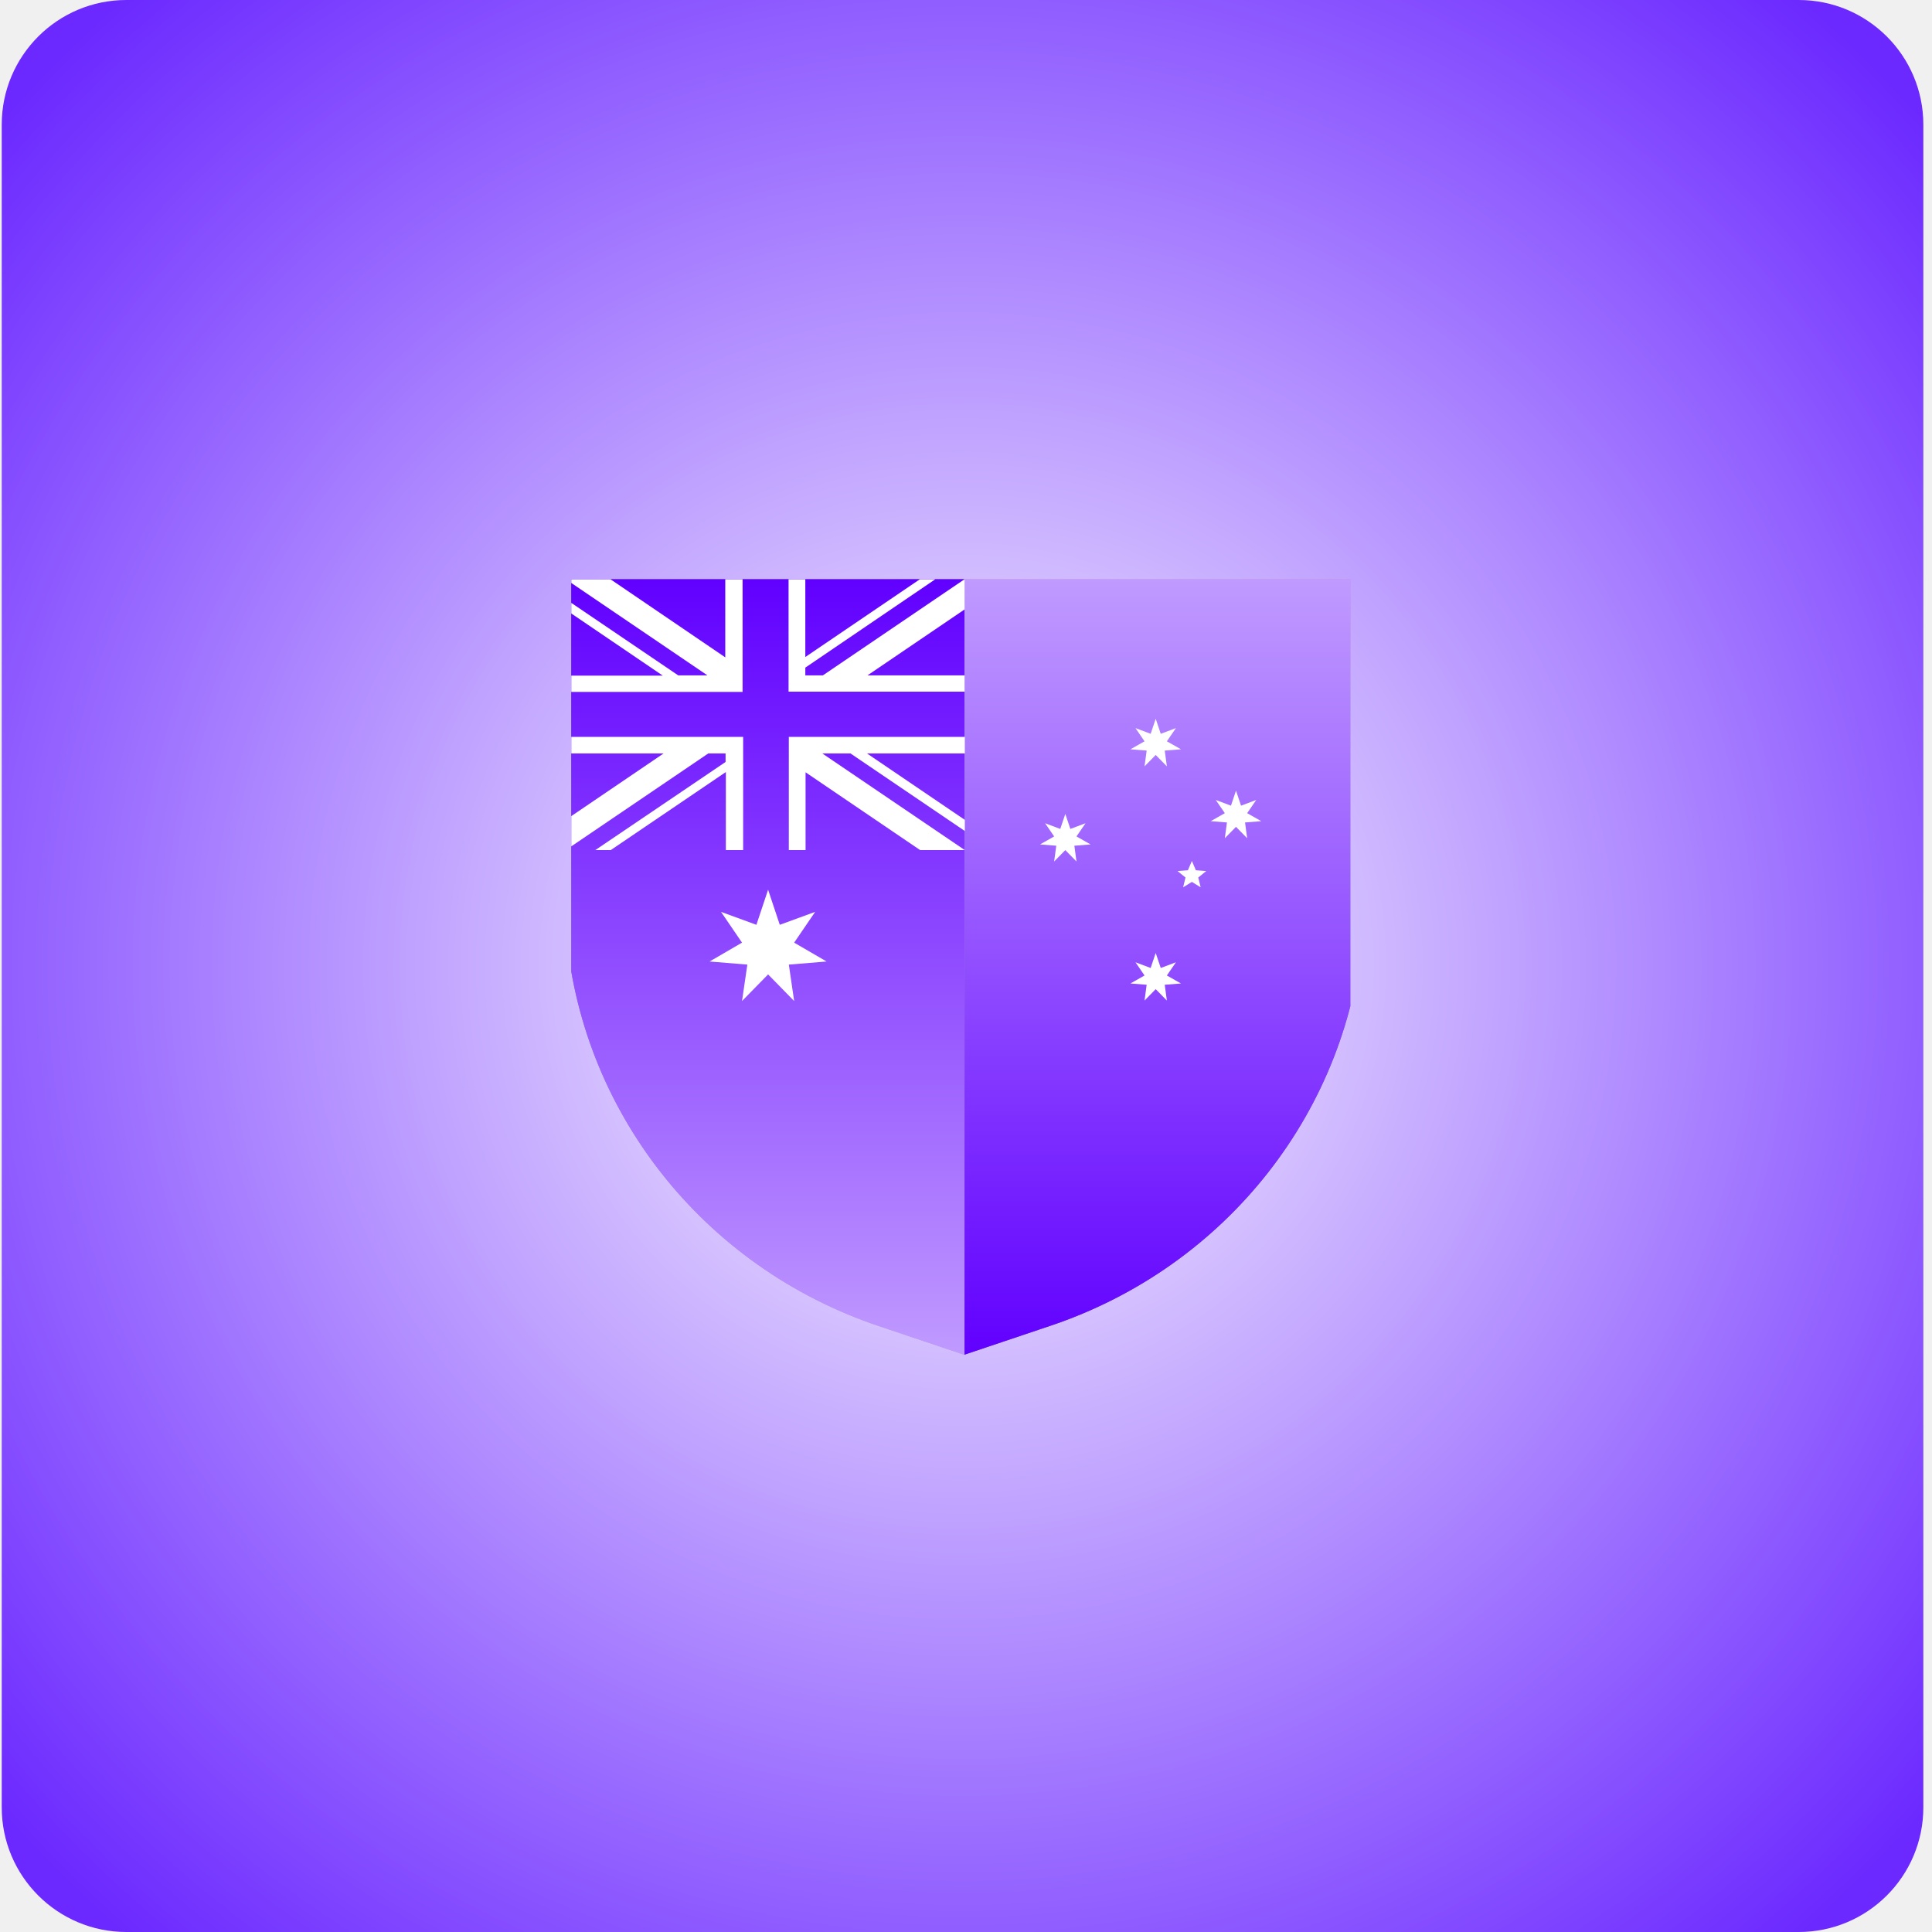
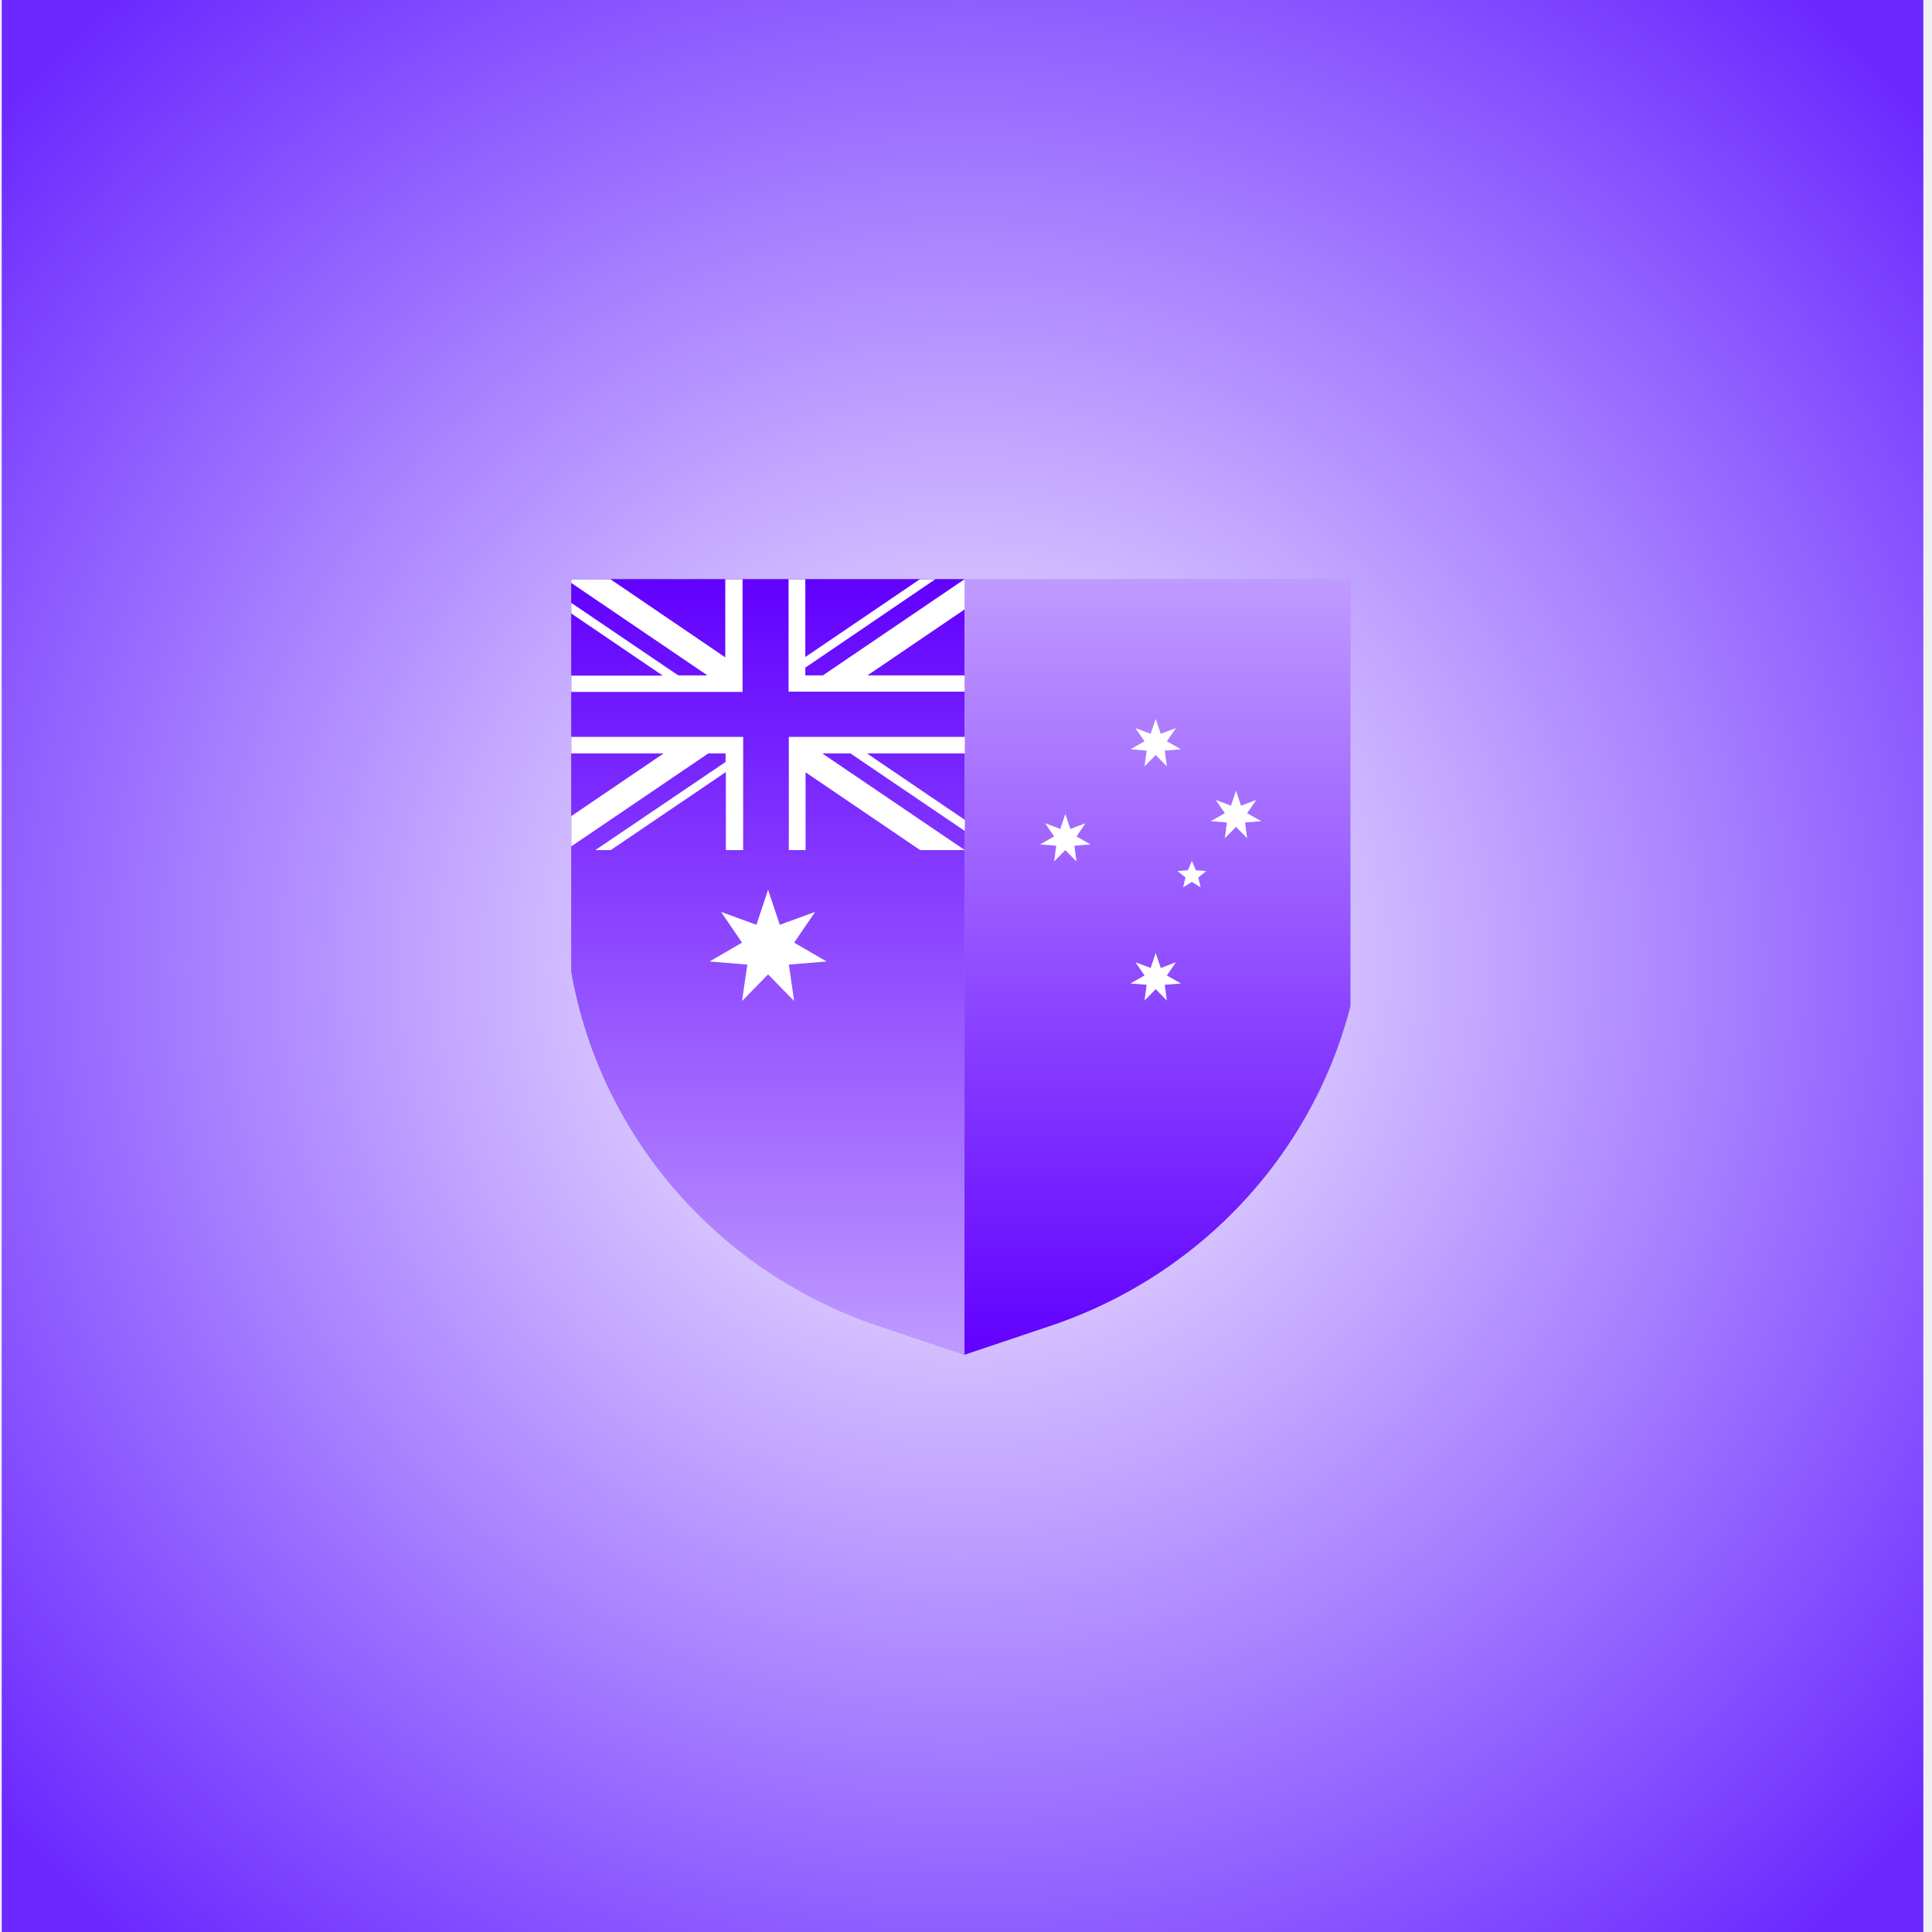
<svg xmlns="http://www.w3.org/2000/svg" width="372" height="372" viewBox="0 0 372 372" fill="none">
-   <rect x="0.333" width="370" height="372" rx="24" fill="url(#paint0_radial_151_866)" />
+   <rect x="0.333" width="370" height="372" fill="url(#paint0_radial_151_866)" />
  <g clip-path="url(#clip0_151_866)">
    <path d="M222.479 183.492L223.45 186.381L226.37 185.285L224.629 187.825L227.341 189.365L224.219 189.613L224.629 192.65L222.479 190.457L220.328 192.65L220.738 189.613L217.616 189.365L220.328 187.825L218.588 185.285L221.507 186.381L222.479 183.492Z" fill="white" />
    <path d="M222.479 138.401L223.45 141.29L226.37 140.194L224.629 142.734L227.341 144.275L224.219 144.523L224.629 147.558L222.479 145.366L220.328 147.558L220.738 144.523L217.616 144.275L220.328 142.734L218.588 140.194L221.507 141.29L222.479 138.401Z" fill="white" />
    <path d="M237.935 152.189L238.907 155.077L241.826 153.982L240.086 156.522L242.798 158.062L239.676 158.31L240.086 161.346L237.935 159.154L235.785 161.346L236.195 158.31L233.073 158.062L235.785 156.522L234.044 153.982L236.964 155.077L237.935 152.189Z" fill="white" />
    <path d="M229.44 165.774L230.209 167.567L232.204 167.718L230.667 168.961L231.129 170.85L229.44 169.805L227.752 170.85L228.214 168.961L226.676 167.718L228.672 167.567L229.44 165.774Z" fill="white" />
    <path d="M147.328 111.528H108.936V178.463C111.497 213.649 135.249 243.957 169.292 255.352L185.724 260.876V111.528H147.332H147.328Z" fill="url(#paint1_linear_151_866)" />
    <path d="M147.328 111.528H108.936V178.463C111.497 213.649 135.249 243.957 169.292 255.352L185.724 260.876V111.528H147.332H147.328Z" fill="url(#paint2_linear_151_866)" />
    <path d="M224.116 111.528H185.724V260.83L202.156 255.306C236.199 243.907 259.951 213.649 262.512 178.417V111.528H224.12H224.116Z" fill="url(#paint3_linear_151_866)" />
    <path d="M224.116 111.528H185.724V260.83L202.156 255.306C236.199 243.907 259.951 213.649 262.512 178.417V111.528H224.12H224.116Z" fill="url(#paint4_linear_151_866)" />
    <path d="M159.052 141.886H151.884V163.684H155.109V148.704L177.173 163.684H185.771L158.331 145.073H163.76L185.771 160.002V157.861L166.934 145.073H185.771V141.886H159.048H159.052Z" fill="white" />
    <path d="M139.701 126.608L117.534 111.528H108.936L136.22 130.043H130.589L108.936 115.361V117.401L127.622 130.093H108.936V133.229H142.979V111.532H139.649V126.562L139.701 126.613V126.608Z" fill="white" />
    <path d="M139.701 141.886H108.936V145.073H127.773L108.936 157.861V163.684L136.376 145.073H139.706V146.714L114.623 163.684H117.595L139.762 148.654V163.684H143.091V141.886H139.714H139.701Z" fill="white" />
    <path d="M185.724 111.528L158.439 130.042H155.062V128.548L180.097 111.528H177.126L155.062 126.507V111.528H151.836V133.174H185.724V130.038H167.037L185.724 117.347V111.523V111.528Z" fill="white" />
    <path d="M147.889 171.3L150.143 178.068L156.954 175.578L152.911 181.503L159.156 185.134L151.888 185.729L152.911 192.744L147.893 187.618L142.875 192.744L143.899 185.729L136.631 185.134L142.875 181.503L138.833 175.578L145.643 178.068L147.898 171.3H147.889Z" fill="white" />
    <path d="M222.527 183.492L223.498 186.381L226.418 185.285L224.677 187.825L227.389 189.365L224.267 189.613L224.677 192.65L222.527 190.457L220.376 192.65L220.786 189.613L217.664 189.365L220.376 187.825L218.636 185.285L221.555 186.381L222.527 183.492Z" fill="white" />
    <path d="M205.122 156.719L206.094 159.608L209.013 158.512L207.273 161.052L209.985 162.593L206.863 162.84L207.273 165.876L205.122 163.684L202.972 165.876L203.382 162.84L200.26 162.593L202.972 161.052L201.231 158.512L204.151 159.608L205.122 156.719Z" fill="white" />
    <path d="M222.527 138.401L223.498 141.29L226.418 140.194L224.677 142.734L227.389 144.275L224.267 144.523L224.677 147.558L222.527 145.366L220.376 147.558L220.786 144.523L217.664 144.275L220.376 142.734L218.636 140.194L221.555 141.29L222.527 138.401Z" fill="white" />
    <path d="M237.987 152.24L238.958 155.128L241.878 154.032L240.137 156.572L242.849 158.113L239.727 158.361L240.137 161.396L237.987 159.205L235.836 161.396L236.246 158.361L233.124 158.113L235.836 156.572L234.096 154.032L237.015 155.128L237.987 152.24Z" fill="white" />
    <path d="M229.493 165.774L230.261 167.567L232.257 167.718L230.719 168.961L231.181 170.85L229.493 169.805L227.804 170.85L228.266 168.961L226.729 167.718L228.724 167.567L229.493 165.774Z" fill="white" />
  </g>
  <defs>
    <radialGradient id="paint0_radial_151_866" cx="0" cy="0" r="1" gradientUnits="userSpaceOnUse" gradientTransform="translate(185.333 186) rotate(90.1172) scale(276.46 274.976)">
      <stop offset="0.085" stop-color="#F0E8FF" />
      <stop offset="0.89" stop-color="#6B28FF" />
    </radialGradient>
    <linearGradient id="paint1_linear_151_866" x1="147.328" y1="111.528" x2="147.328" y2="260.876" gradientUnits="userSpaceOnUse">
      <stop stop-color="#5B53A3" />
      <stop offset="1" stop-color="#B09ACA" />
    </linearGradient>
    <linearGradient id="paint2_linear_151_866" x1="147.33" y1="111.528" x2="147.33" y2="260.827" gradientUnits="userSpaceOnUse">
      <stop stop-color="#6100FF" />
      <stop offset="1" stop-color="#C09AFF" />
    </linearGradient>
    <linearGradient id="paint3_linear_151_866" x1="224.116" y1="111.528" x2="224.116" y2="260.83" gradientUnits="userSpaceOnUse">
      <stop stop-color="#B09ACA" />
      <stop offset="1" stop-color="#5B53A3" />
    </linearGradient>
    <linearGradient id="paint4_linear_151_866" x1="224.118" y1="111.528" x2="224.118" y2="260.781" gradientUnits="userSpaceOnUse">
      <stop stop-color="#C09AFF" />
      <stop offset="1" stop-color="#6100FF" />
    </linearGradient>
    <clipPath id="clip0_151_866">
      <rect width="150" height="150" fill="white" transform="translate(110 111)" />
    </clipPath>
  </defs>
</svg>
